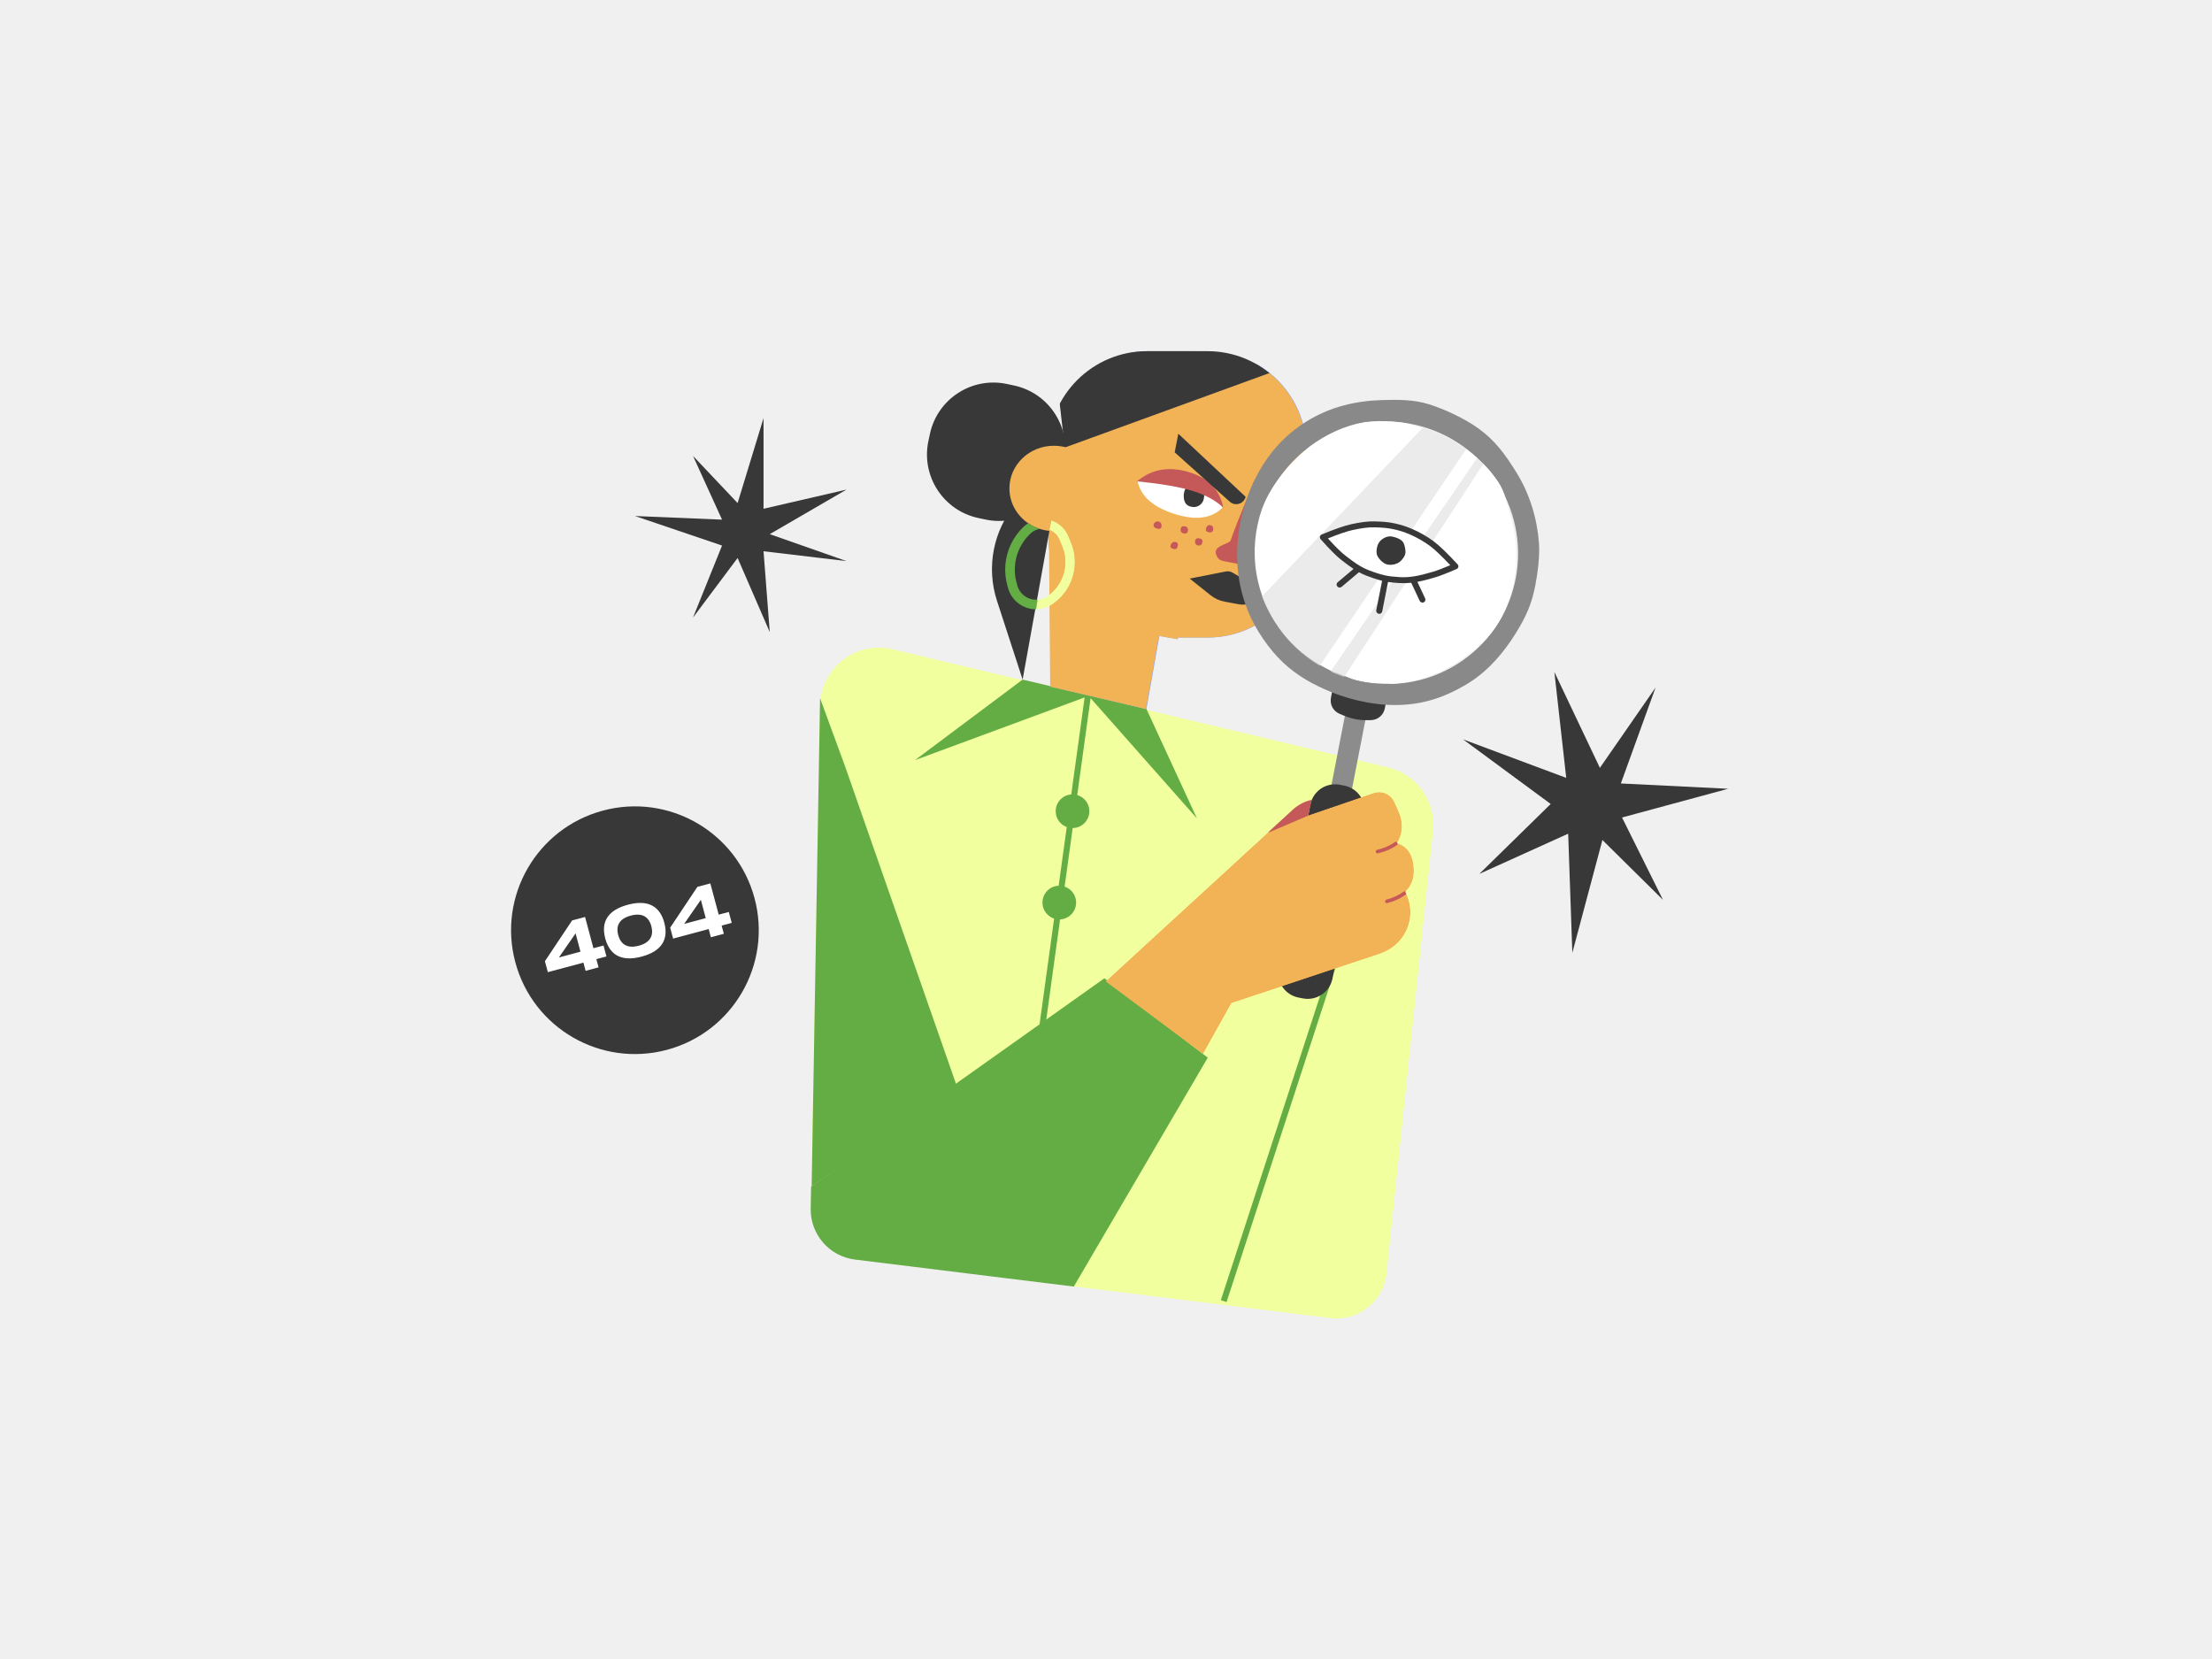
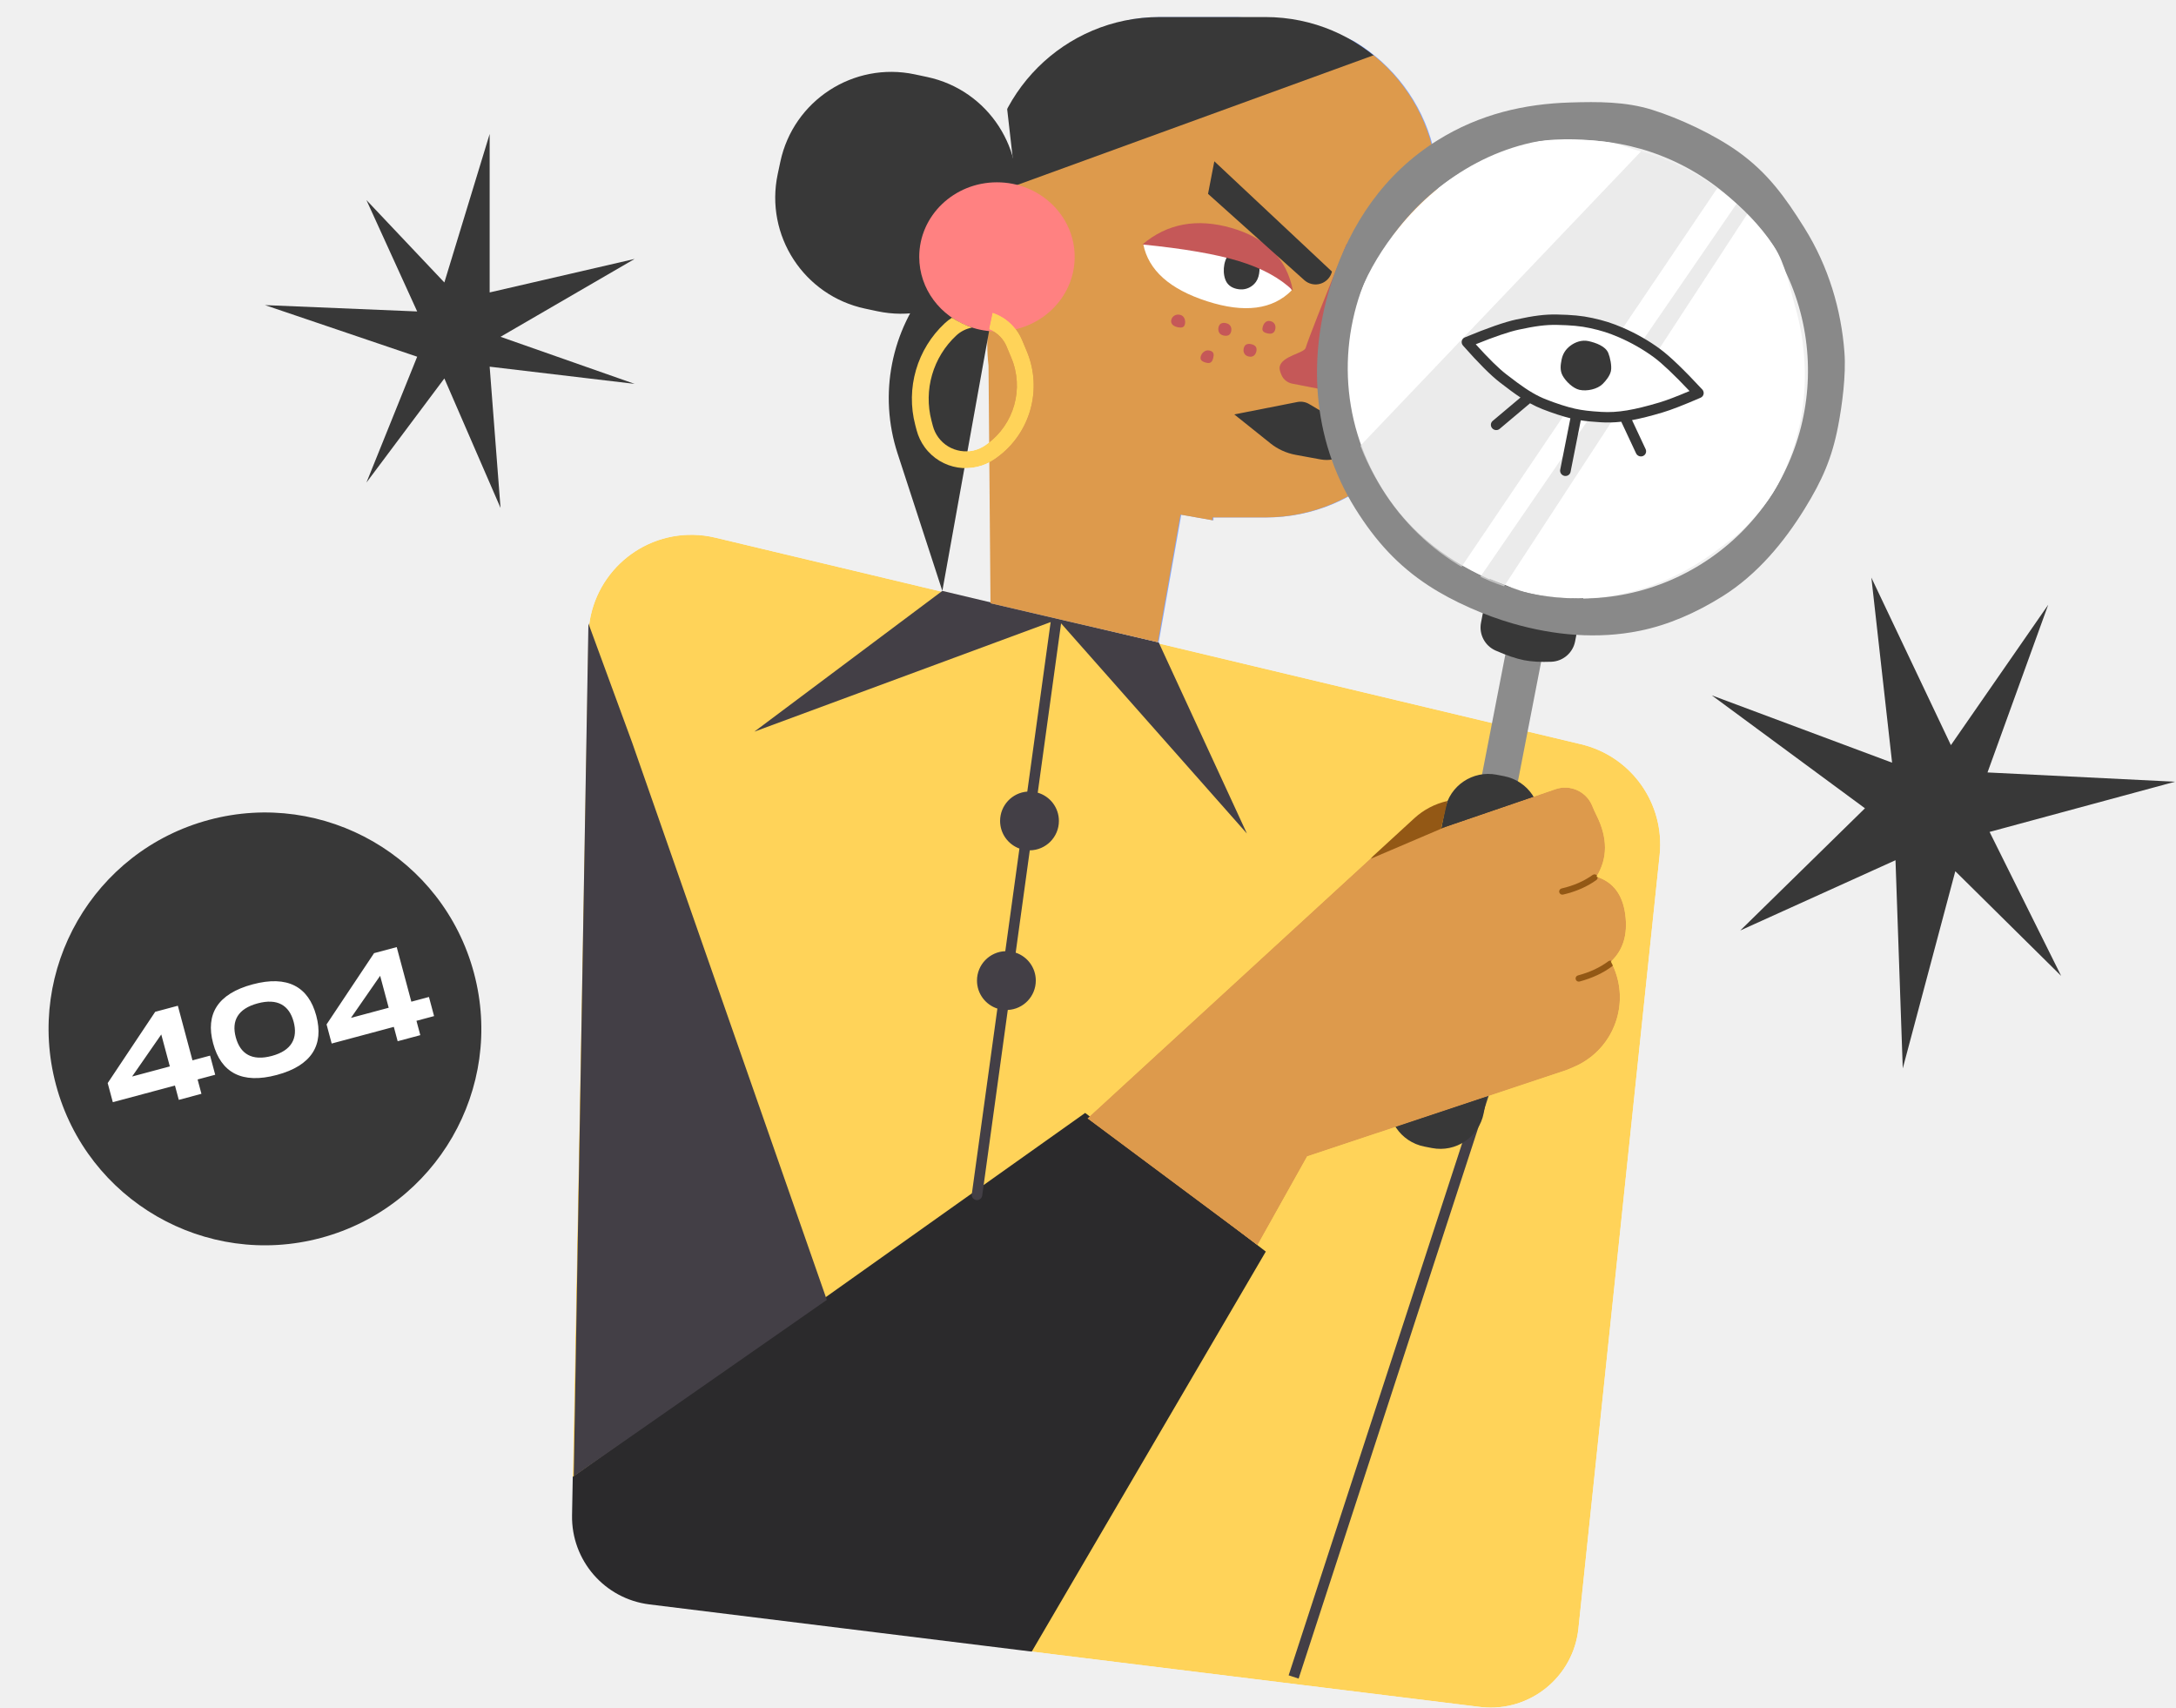
- <svg xmlns="http://www.w3.org/2000/svg" width="1840" height="1380" fill="none" viewBox="0 0 1840 1380">
-   <mask id="mask0" width="519" height="559" x="674" y="538" mask-type="alpha" maskUnits="userSpaceOnUse">
-     <path fill="#fff" d="M742.486 539.914L1154.8 638.294C1178.74 644.007 1194.73 666.595 1192.16 691.074L1153.49 1059.24C1151.07 1082.31 1130.41 1099.05 1107.34 1096.63C1107.08 1096.6 1106.83 1096.57 1106.58 1096.54L711.204 1047.74C689.862 1045.11 673.957 1026.78 674.356 1005.28L682.122 586.667C682.624 559.61 704.966 538.083 732.023 538.585C735.548 538.65 739.056 539.096 742.486 539.914Z" />
+ <svg xmlns="http://www.w3.org/2000/svg" width="1036" height="813" viewBox="0 0 1036 813" fill="none">
+   <mask id="mask0_495_530" style="mask-type:alpha" maskUnits="userSpaceOnUse" x="272" y="254" width="519" height="559">
+     <path d="M340.485 255.914L752.799 354.294C776.741 360.007 792.73 382.595 790.159 407.074L751.493 775.245C749.07 798.314 728.405 815.051 705.336 812.628C705.083 812.602 704.83 812.573 704.578 812.542L309.203 763.743C287.861 761.109 271.956 742.781 272.355 721.281L280.121 302.667C280.623 275.61 302.965 254.083 330.022 254.585C333.547 254.65 337.055 255.096 340.485 255.914Z" fill="white" />
  </mask>
-   <g mask="url(#mask0)">
-     <path fill="#F2FF9E" d="M742.486 539.914L1154.8 638.294C1178.74 644.007 1194.73 666.595 1192.16 691.074L1153.49 1059.24C1151.07 1082.31 1130.41 1099.05 1107.34 1096.63C1107.08 1096.6 1106.83 1096.57 1106.58 1096.54L711.204 1047.74C689.862 1045.11 673.957 1026.78 674.356 1005.28L682.122 586.667C682.624 559.61 704.966 538.083 732.023 538.585C735.548 538.65 739.056 539.096 742.486 539.914Z" />
-     <path fill="#63ad44" fill-rule="evenodd" d="M673.654 987.724L918.649 813.781L1004.65 879.781L886.149 1082.28L680.154 1062.78C676.796 1040.72 674.63 1024.05 673.654 1012.78C672.678 1001.51 672.678 993.16 673.654 987.724Z" clip-rule="evenodd" />
+   <g mask="url(#mask0_495_530)">
+     <path d="M340.485 255.914L752.799 354.294C776.741 360.007 792.73 382.595 790.159 407.074L751.493 775.245C749.07 798.314 728.405 815.051 705.336 812.628C705.083 812.602 704.83 812.573 704.578 812.542L309.203 763.743C287.861 761.109 271.956 742.781 272.355 721.281L280.121 302.667C280.623 275.61 302.965 254.083 330.022 254.585C333.547 254.65 337.055 255.096 340.485 255.914Z" fill="#FFD359" />
+     <path fill-rule="evenodd" clip-rule="evenodd" d="M271.654 703.725L516.649 529.781L602.649 595.781L484.149 798.281L278.154 778.781C274.796 756.717 272.63 740.05 271.654 728.781C270.678 717.512 270.678 709.16 271.654 703.725Z" fill="#2B2A2C" />
  </g>
-   <path fill="#63ad44" d="M907.154 580.708C907.157 580.844 907.15 580.982 907.131 581.122L896.072 661.337C901.894 663.033 906.149 668.41 906.149 674.78C906.149 682.466 899.956 688.705 892.288 688.78L885.572 737.493C891.137 739.345 895.149 744.594 895.149 750.78C895.149 758.29 889.236 764.419 881.812 764.765L869.631 853.122C869.442 854.489 868.181 855.445 866.813 855.257C865.445 855.068 864.489 853.807 864.678 852.439L876.855 764.11C871.224 762.297 867.149 757.014 867.149 750.78C867.149 743.225 873.134 737.067 880.622 736.79L887.357 687.939C881.985 685.982 878.149 680.829 878.149 674.78C878.149 667.403 883.856 661.358 891.096 660.819L902.178 580.439C902.193 580.329 902.215 580.223 902.243 580.119L761.154 632.28L850.654 565.28L953.654 589.78L995.654 680.78L907.154 580.708ZM1116.27 772.596L1121.03 774.147L1020.28 1083.06L1015.53 1081.51L1116.27 772.596ZM795.654 902.78L675.154 986.78L682.154 580.78L702.963 637.478L795.654 902.78Z" />
-   <mask id="mask1" width="215" height="301" x="872" y="292" mask-type="alpha" maskUnits="userSpaceOnUse">
-     <path fill="#fff" d="M979.735 530.326L979.694 592.047L874.091 586.298L873.024 458.067C872.646 454.872 872.451 451.622 872.451 448.326V374.146C872.451 328.859 909.164 292.146 954.451 292.146H1004.81C1050.1 292.146 1086.81 328.859 1086.81 374.146V448.326C1086.81 493.613 1050.1 530.326 1004.81 530.326H979.735Z" />
+   <path d="M505.152 296.709C505.155 296.845 505.148 296.983 505.129 297.123L494.07 377.338C499.892 379.034 504.147 384.411 504.147 390.781C504.147 398.467 497.954 404.706 490.286 404.781L483.57 453.494C489.135 455.346 493.147 460.595 493.147 466.781C493.147 474.291 487.234 480.42 479.81 480.766L467.629 569.123C467.44 570.49 466.179 571.446 464.811 571.258C463.443 571.069 462.487 569.808 462.676 568.44L474.854 480.111C469.222 478.298 465.147 473.015 465.147 466.781C465.147 459.226 471.132 453.068 478.62 452.791L485.355 403.94C479.983 401.983 476.147 396.83 476.147 390.781C476.147 383.404 481.854 377.359 489.094 376.82L500.176 296.44C500.191 296.33 500.213 296.224 500.241 296.12L359.152 348.281L448.652 281.281L551.652 305.781L593.652 396.781L505.152 296.709ZM714.27 488.597L719.024 490.148L618.279 799.056L613.526 797.506L714.27 488.597ZM393.652 618.781L273.152 702.781L280.152 296.781L300.961 353.479L393.652 618.781Z" fill="#433F46" />
+   <mask id="mask1_495_530" style="mask-type:alpha" maskUnits="userSpaceOnUse" x="470" y="8" width="215" height="301">
+     <path d="M577.733 246.326L577.692 308.048L472.089 302.298L471.022 174.067C470.644 170.873 470.449 167.622 470.449 164.326V90.147C470.449 44.859 507.162 8.146 552.449 8.146H602.808C648.096 8.146 684.808 44.859 684.808 90.147V164.326C684.808 209.613 648.096 246.326 602.808 246.326H577.733Z" fill="white" />
  </mask>
-   <g mask="url(#mask1)">
-     <path fill="#81A6FF" d="M964.411 529.003L953.654 589.78L850.654 565.78L871.869 439.312C872.052 436.1 872.425 432.865 872.997 429.619L885.878 356.567C893.742 311.967 936.272 282.188 980.871 290.052L1030.47 298.796C1075.06 306.66 1104.84 349.19 1096.98 393.79L1084.1 466.842C1076.24 511.442 1033.71 541.222 989.106 533.358L964.411 529.003Z" />
+   <g mask="url(#mask1_495_530)">
+     <path d="M562.411 245.003L551.654 305.78L448.654 281.78L469.869 155.312C470.052 152.1 470.425 148.865 470.997 145.619L483.878 72.567C491.742 27.967 534.272 -1.812 578.871 6.052L628.465 14.796C673.065 22.66 702.844 65.19 694.98 109.79L682.099 182.842C674.235 227.442 631.705 257.222 587.106 249.358L562.411 245.003Z" fill="#81A6FF" />
  </g>
-   <mask id="mask2" width="215" height="301" x="872" y="292" mask-type="alpha" maskUnits="userSpaceOnUse">
-     <path fill="#fff" d="M979.348 530.293L979.307 592.015L873.705 586.266L872.637 458.034C872.259 454.84 872.064 451.589 872.064 448.293V374.114C872.064 328.826 908.777 292.114 954.064 292.114H1004.42C1049.71 292.114 1086.42 328.826 1086.42 374.114V448.293C1086.42 493.581 1049.71 530.293 1004.42 530.293H979.348Z" />
+   <mask id="mask2_495_530" style="mask-type:alpha" maskUnits="userSpaceOnUse" x="470" y="8" width="215" height="301">
+     <path d="M577.346 246.293L577.306 308.015L471.703 302.265L470.635 174.034C470.257 170.84 470.062 167.589 470.062 164.293V90.113C470.062 44.826 506.775 8.113 552.062 8.113H602.421C647.709 8.113 684.421 44.826 684.421 90.113V164.293C684.421 209.58 647.709 246.293 602.421 246.293H577.346Z" fill="white" />
  </mask>
-   <g mask="url(#mask2)">
-     <path fill="#f1b355" d="M964.026 528.971L953.268 589.748L850.268 565.748L871.483 439.28C871.666 436.068 872.039 432.833 872.611 429.587L885.492 356.535C893.356 311.935 935.886 282.155 980.486 290.019L1030.08 298.764C1074.68 306.628 1104.46 349.158 1096.59 393.758L1083.71 466.81C1075.85 511.41 1033.32 541.189 988.72 533.325L964.026 528.971Z" />
-     <path fill="#383838" fill-rule="evenodd" d="M885.654 372.28L1082.15 300.78L967.475 275.78L876.654 293.206L885.654 372.28Z" clip-rule="evenodd" />
+   <g mask="url(#mask2_495_530)">
+     <path d="M562.025 244.97L551.267 305.747L448.267 281.747L469.483 155.279C469.665 152.067 470.038 148.832 470.61 145.586L483.491 72.534C491.355 27.934 533.885 -1.846 578.485 6.018L628.079 14.763C672.678 22.627 702.458 65.157 694.594 109.757L681.713 182.809C673.848 227.409 631.318 257.188 586.719 249.324L562.025 244.97Z" fill="#DD9A4C" />
+     <path fill-rule="evenodd" clip-rule="evenodd" d="M483.652 88.279L680.152 16.779L565.473 -8.221L474.652 9.205L483.652 88.279Z" fill="#383838" />
  </g>
-   <path fill="#383838" d="M843.439 320.65L837.57 319.403C808.398 313.202 779.723 331.824 773.523 360.995L772.275 366.864C766.075 396.036 784.696 424.711 813.868 430.911L819.737 432.159C848.909 438.359 877.583 419.738 883.784 390.566L885.032 384.697C891.232 355.526 872.611 326.851 843.439 320.65Z" />
-   <path fill="#383838" fill-rule="evenodd" d="M989.654 481.28L1006.85 495.036C1010.33 497.822 1014.45 499.702 1018.84 500.508L1030.75 502.696C1034.56 503.395 1038.49 502.69 1041.82 500.711L1055.15 492.78L1045.1 482.726C1043.25 480.88 1040.62 480.051 1038.05 480.504L1033.65 481.28L1025.28 476.331C1023.59 475.332 1021.59 474.99 1019.66 475.37L989.654 481.28Z" clip-rule="evenodd" />
-   <path stroke="#4F72C5" stroke-linecap="round" stroke-linejoin="round" stroke-width="3" d="M1095.15 399.78C1081.07 394.851 1065.83 396.613 1048.4 403.335" />
-   <path fill="#C55858" fill-rule="evenodd" d="M1017.21 466.617L1049.65 472.905C1052.36 473.431 1054.98 471.659 1055.51 468.948C1055.65 468.186 1055.62 467.4 1055.41 466.653C1051.64 453.123 1049.59 442.589 1049.26 435.05C1048.87 426.116 1047.21 422.45 1044.26 424.05L1045.65 400.08L1043.15 400.08C1031.39 428.901 1024.89 445.401 1023.65 449.58C1022.87 452.18 1012.33 453.391 1011.26 458.55C1011.06 459.499 1011.37 460.862 1012.17 462.637C1013.11 464.702 1014.99 466.185 1017.21 466.617Z" clip-rule="evenodd" />
-   <path fill="#8C8C8C" d="M1139.63 579.094L1122.55 575.774L1076.74 811.429L1093.82 814.749L1139.63 579.094Z" />
-   <path fill="#383838" d="M1118.18 653.493L1114.57 652.792C1103.18 650.579 1092.16 658.014 1089.95 669.399L1063.56 805.178C1061.34 816.563 1068.78 827.587 1080.16 829.8L1083.77 830.501C1095.15 832.714 1106.18 825.278 1108.39 813.893L1134.78 678.114C1137 666.729 1129.56 655.706 1118.18 653.493Z" />
-   <path fill="#383838" fill-rule="evenodd" d="M1135.29 545.516L1138.9 546.217C1150.29 548.43 1157.72 559.454 1155.51 570.838L1151.92 589.311C1150.86 594.772 1146.18 598.787 1140.62 599.011C1135.53 599.216 1131.21 598.973 1127.65 598.28C1123.92 597.556 1119.39 596.022 1114.07 593.679C1108.93 591.421 1106.05 585.909 1107.12 580.405L1110.67 562.123C1112.89 550.739 1123.91 543.303 1135.29 545.516Z" clip-rule="evenodd" />
-   <path fill="#898989" fill-rule="evenodd" d="M1047.29 526.16C1026.15 492.322 1024.68 452.624 1036.15 417.78C1045 390.895 1060.67 366.878 1086.38 350.808C1106.52 338.228 1127.94 333.426 1149.65 332.78C1162.67 332.393 1175.94 332.299 1188.65 336.28C1201.47 340.298 1218.11 348 1229.65 356.28C1243.53 366.247 1251.82 377.659 1261.12 392.543C1272.65 410.994 1278.64 431.567 1280.15 451.78C1280.95 462.488 1279.08 476.707 1277.15 486.78C1274.23 501.996 1269.58 512.644 1261.15 526.28C1251.46 541.944 1238.74 557.457 1222.03 567.895C1209.42 575.779 1196.18 581.537 1182.65 584.28C1162.6 588.346 1141.95 586.489 1122.15 580.78C1108.96 576.978 1093.94 570.483 1082.15 562.78C1067.68 553.33 1056.99 541.673 1047.29 526.16ZM1062.03 517.273C1094.03 568.488 1161.17 584.265 1211.98 552.513C1262.8 520.761 1278.05 453.503 1246.05 402.288C1214.04 351.074 1146.91 335.297 1096.09 367.049C1045.28 398.801 1030.03 466.059 1062.03 517.273Z" clip-rule="evenodd" />
-   <mask id="mask3" width="223" height="220" x="1042" y="349" mask-type="alpha" maskUnits="userSpaceOnUse">
-     <path fill="#fff" d="M1153.48 568.856C1177.84 568.856 1200.63 559.97 1218.83 546.354C1223.27 543.035 1227.78 539.942 1231.71 536.124C1246.04 522.183 1255.9 504.756 1261.03 485.359C1263.22 477.066 1264.4 468.315 1264.4 459.143C1264.4 409.154 1229.48 369.321 1183.25 356.088C1173.44 353.281 1164.2 349.43 1153.48 349.43C1118.3 349.43 1088.25 367.247 1067.92 392.51C1052.86 411.244 1042.55 433.343 1042.55 459.143C1042.55 480.185 1049.55 499.938 1059.93 516.636C1079.45 548.022 1113.49 568.856 1153.48 568.856Z" />
+   <path d="M441.439 36.651L435.57 35.403C406.398 29.202 377.723 47.824 371.523 76.996L370.275 82.865C364.075 112.036 382.696 140.711 411.868 146.912L417.737 148.159C446.909 154.36 475.583 135.738 481.784 106.567L483.032 100.698C489.232 71.526 470.611 42.851 441.439 36.651Z" fill="#383838" />
+   <path fill-rule="evenodd" clip-rule="evenodd" d="M587.652 197.28L604.846 211.036C608.329 213.822 612.448 215.702 616.836 216.508L628.746 218.696C632.554 219.395 636.486 218.69 639.814 216.711L653.152 208.78L643.098 198.726C641.252 196.88 638.621 196.051 636.05 196.504L631.652 197.28L623.277 192.331C621.587 191.332 619.588 190.99 617.661 191.37L587.652 197.28Z" fill="#383838" />
+   <path d="M693.154 115.78C679.071 110.851 663.826 112.613 646.402 119.335" stroke="#4F72C5" stroke-width="3" stroke-linecap="round" stroke-linejoin="round" />
+   <path fill-rule="evenodd" clip-rule="evenodd" d="M615.216 182.617L647.647 188.905C650.358 189.431 652.982 187.659 653.508 184.948C653.655 184.186 653.624 183.4 653.415 182.653C649.64 169.123 647.589 158.589 647.262 151.05C646.874 142.116 645.207 138.45 642.262 140.05L643.655 116.08L641.155 116.08C629.395 144.901 622.894 161.401 621.65 165.58C620.876 168.18 610.335 169.391 609.262 174.55C609.064 175.499 609.368 176.862 610.174 178.637C611.111 180.702 612.99 182.185 615.216 182.617Z" fill="#C55858" />
+   <path d="M737.627 295.093L720.547 291.773L674.74 527.428L691.82 530.748L737.627 295.093Z" fill="#8C8C8C" />
+   <path d="M716.174 369.493L712.567 368.792C701.182 366.579 690.159 374.014 687.946 385.399L661.553 521.178C659.34 532.563 666.776 543.587 678.161 545.8L681.767 546.501C693.152 548.714 704.175 541.278 706.388 529.893L732.781 394.114C734.994 382.729 727.558 371.706 716.174 369.493Z" fill="#383838" />
+   <path fill-rule="evenodd" clip-rule="evenodd" d="M733.29 261.517L736.896 262.218C748.281 264.431 755.716 275.454 753.503 286.839L749.913 305.311C748.851 310.772 744.175 314.788 738.617 315.012C733.53 315.217 729.206 314.973 725.645 314.281C721.918 313.556 717.391 312.023 712.063 309.679C706.93 307.421 704.045 301.91 705.115 296.405L708.669 278.124C710.882 266.739 721.905 259.304 733.29 261.517Z" fill="#383838" />
+   <path fill-rule="evenodd" clip-rule="evenodd" d="M645.291 242.16C624.146 208.322 622.681 168.624 634.147 133.78C642.995 106.895 658.664 82.878 684.381 66.808C704.513 54.228 725.942 49.426 747.647 48.781C760.664 48.393 773.941 48.299 786.647 52.281C799.466 56.298 816.113 64 827.647 72.281C841.53 82.247 849.822 93.659 859.122 108.543C870.652 126.994 876.64 147.567 878.147 167.78C878.946 178.488 877.079 192.707 875.147 202.78C872.23 217.996 867.578 228.644 859.147 242.28C849.463 257.944 836.736 273.457 820.032 283.895C807.415 291.779 794.179 297.537 780.647 300.28C760.595 304.346 739.948 302.489 720.147 296.78C706.958 292.978 691.941 286.483 680.147 278.78C665.677 269.33 654.984 257.673 645.291 242.16ZM660.029 233.273C692.031 284.488 759.167 300.265 809.982 268.513C860.796 236.761 876.046 169.503 844.044 118.288C812.041 67.074 744.905 51.297 694.091 83.049C643.277 114.801 628.027 182.059 660.029 233.273Z" fill="#898989" />
+   <mask id="mask3_495_530" style="mask-type:alpha" maskUnits="userSpaceOnUse" x="640" y="65" width="223" height="220">
+     <path d="M751.473 284.856C775.835 284.856 798.628 275.97 816.826 262.354C821.262 259.035 825.78 255.942 829.704 252.124C844.032 238.183 853.896 220.756 859.027 201.359C861.221 193.066 862.395 184.315 862.395 175.143C862.395 125.154 827.474 85.321 781.245 72.088C771.439 69.281 762.194 65.43 751.473 65.43C716.297 65.43 686.242 83.247 665.921 108.51C650.852 127.244 640.551 149.343 640.551 175.143C640.551 196.185 647.545 215.938 657.93 232.636C677.447 264.022 711.487 284.856 751.473 284.856Z" fill="white" />
  </mask>
-   <g mask="url(#mask3)">
-     <path fill="#fff" d="M1060.44 517.282C1073.34 537.942 1092.96 552.563 1114.15 560.781C1119.32 562.784 1124.33 564.976 1129.65 566.281C1149.06 571.044 1169.07 570.174 1188.24 564.246C1196.44 561.712 1204.48 558.07 1212.26 553.21C1254.65 526.72 1269.92 475.997 1256.65 429.781C1253.83 419.977 1252.2 410.096 1246.52 401.004C1227.88 371.173 1196.84 355.127 1164.65 351.281C1140.78 348.429 1116.58 351.404 1094.7 365.076C1076.85 376.226 1063.81 392.625 1055.15 410.281C1038.88 443.465 1039.25 483.372 1060.44 517.282Z" />
-     <path fill="#E0E0E0" fill-rule="evenodd" d="M1173.7 441.516C1168.93 439.496 1165.34 438.388 1160.05 437.262C1154.53 436.089 1149.21 435.865 1143.75 435.803C1137.39 435.73 1131.29 436.895 1125.01 438.334C1119.67 439.558 1111.65 442.463 1100.96 447.05C1108.17 455.342 1113.83 461.083 1117.95 464.274C1124.23 469.144 1130.16 473.761 1137.49 476.593C1140.52 477.761 1144.18 479.051 1147.68 480.03L1090.12 565.22L1044.41 501.719L1208.91 329.21L1234.23 351.928L1173.7 441.516ZM1191.06 451.404C1188.77 449.696 1186.3 448.071 1183.74 446.572L1242.32 361.31L1248.64 363.243L1191.06 451.404ZM1170.88 482.311L1105.71 582.081L1100.14 568.283L1159.34 482.095C1160.93 482.23 1162.52 482.326 1164.16 482.413C1166.41 482.533 1168.64 482.488 1170.88 482.311Z" clip-rule="evenodd" opacity=".653" />
-     <path fill="#383838" d="M1173.89 484.756C1170.53 485.133 1167.34 485.216 1164.1 485.013C1160.17 484.768 1157.3 484.508 1154.61 484.089L1149.75 508.632C1149.49 509.968 1148.17 510.819 1146.81 510.531C1145.45 510.243 1144.56 508.927 1144.82 507.59L1149.67 483.108C1145.77 482.158 1141.12 480.615 1136.5 478.812C1134.43 478.009 1132.46 477.079 1130.45 475.977L1115.98 488.161C1114.93 489.04 1113.35 488.903 1112.43 487.856C1111.52 486.808 1111.63 485.247 1112.67 484.368L1125.92 473.225C1124.5 472.292 1123.04 471.266 1121.49 470.132C1120 469.034 1118.87 468.178 1116.12 466.059C1111.8 462.736 1105.96 456.895 1098.54 448.5C1097.41 447.222 1097.85 445.255 1099.41 444.61C1110.22 440.123 1118.36 437.284 1123.89 436.087C1131.97 434.339 1137.45 433.588 1143.27 433.712C1150.34 433.862 1155.1 434.275 1160.13 435.379C1165.75 436.61 1169.54 437.817 1174.62 439.992C1180.81 442.647 1187.1 446.231 1192.42 450.161C1197.07 453.606 1203.73 460.003 1212.46 469.397C1213.63 470.654 1213.23 472.645 1211.67 473.319C1203.65 476.801 1197.62 479.14 1193.54 480.346C1188 481.987 1183.3 483.196 1179.02 483.987L1185.49 497.797C1186.07 499.047 1185.53 500.509 1184.27 501.062C1183.02 501.615 1181.52 501.049 1180.94 499.799L1173.89 484.756ZM1192.01 475.601C1195.31 474.624 1200.12 472.804 1206.39 470.145C1199.04 462.36 1193.38 457.001 1189.46 454.102C1184.47 450.412 1178.53 447.026 1172.69 444.526C1167.92 442.481 1164.44 441.373 1159.14 440.211C1154.49 439.193 1150.02 438.806 1143.26 438.662C1137.92 438.548 1132.78 439.252 1125.06 440.924C1120.42 441.928 1113.59 444.248 1104.61 447.878C1110.73 454.661 1115.59 459.437 1119.15 462.178C1121.88 464.273 1122.99 465.115 1124.44 466.182C1129.64 470 1133.77 472.463 1138.26 474.212C1143.15 476.119 1148.06 477.72 1151.9 478.56C1155.56 479.362 1158.81 479.728 1164.31 480.072C1172.26 480.568 1180.02 479.152 1192.01 475.601ZM1154 469.578C1150.87 468.892 1147.37 465.434 1145.92 462.718C1144.69 460.41 1144.91 457.942 1145.49 455.135C1146.08 452.298 1147.49 450.248 1149.56 448.654C1151.94 446.816 1155.15 445.691 1158.25 446.37C1161.78 447.143 1166.4 448.804 1167.71 452.039C1168.56 454.113 1169.46 458.196 1168.97 460.582C1168.49 462.907 1166.58 465.237 1165.05 466.763C1162.56 469.247 1157.59 470.364 1154 469.578Z" />
+   <g mask="url(#mask3_495_530)">
+     <path d="M658.434 233.281C671.344 253.941 690.958 268.562 712.148 276.78C717.314 278.783 722.331 280.975 727.648 282.28C747.064 287.043 767.07 286.173 786.238 280.246C794.434 277.711 802.477 274.069 810.256 269.209C852.649 242.719 867.924 191.996 854.648 145.78C851.832 135.976 850.199 126.095 844.518 117.003C825.878 87.172 794.842 71.126 762.648 67.28C738.776 64.428 714.576 67.403 692.696 81.075C674.851 92.225 661.807 108.624 653.148 126.28C636.875 159.464 637.245 199.371 658.434 233.281Z" fill="white" />
+     <path opacity="0.653" fill-rule="evenodd" clip-rule="evenodd" d="M771.702 157.517C766.927 155.497 763.341 154.389 758.043 153.263C752.526 152.09 747.207 151.866 741.752 151.804C735.386 151.731 729.29 152.896 723.009 154.335C717.669 155.559 709.652 158.464 698.958 163.051C706.167 171.343 711.829 177.084 715.944 180.275C722.225 185.145 728.162 189.762 735.492 192.594C738.516 193.762 742.181 195.052 745.68 196.031L688.121 281.221L642.412 217.72L806.906 45.211L832.232 67.929L771.702 157.517ZM789.059 167.405C786.765 165.697 784.294 164.072 781.743 162.573L840.314 77.311L846.638 79.244L789.059 167.405ZM768.873 198.312L703.713 298.082L698.133 284.284L757.34 198.096C758.926 198.231 760.52 198.327 762.161 198.414C764.403 198.534 766.641 198.489 768.873 198.312Z" fill="#E0E0E0" />
+     <path d="M771.893 200.755C768.525 201.132 765.341 201.215 762.095 201.012C758.168 200.767 755.301 200.507 752.61 200.089L747.749 224.631C747.484 225.968 746.167 226.818 744.806 226.53C743.446 226.243 742.557 224.926 742.822 223.59L747.671 199.107C743.765 198.157 739.121 196.615 734.494 194.812C732.432 194.008 730.454 193.079 728.451 191.977L713.973 204.161C712.929 205.039 711.344 204.903 710.432 203.855C709.521 202.808 709.628 201.246 710.672 200.368L723.914 189.224C722.498 188.292 721.035 187.265 719.491 186.131C717.997 185.034 716.871 184.178 714.116 182.059C709.794 178.735 703.955 172.894 696.538 164.499C695.41 163.222 695.848 161.255 697.404 160.609C708.221 156.122 716.361 153.284 721.89 152.086C729.963 150.338 735.443 149.588 741.268 149.712C748.335 149.862 753.094 150.275 758.13 151.378C763.744 152.609 767.541 153.816 772.615 155.991C778.81 158.647 785.1 162.23 790.415 166.161C795.073 169.605 801.73 176.002 810.457 185.397C811.624 186.653 811.225 188.644 809.67 189.319C801.644 192.8 795.615 195.139 791.543 196.345C786.001 197.986 781.297 199.195 777.02 199.986L783.485 213.796C784.07 215.047 783.526 216.508 782.27 217.061C781.014 217.614 779.521 217.048 778.935 215.798L771.893 200.755ZM790.013 191.601C793.312 190.624 798.114 188.803 804.392 186.145C797.04 178.36 791.377 173.001 787.456 170.101C782.466 166.411 776.524 163.026 770.691 160.526C765.921 158.481 762.435 157.373 757.133 156.211C752.49 155.193 748.022 154.805 741.259 154.661C735.917 154.548 730.778 155.252 723.058 156.923C718.421 157.927 711.587 160.247 702.604 163.877C708.725 170.661 713.588 175.436 717.153 178.177C719.877 180.272 720.984 181.114 722.437 182.181C727.635 185.999 731.767 188.462 736.258 190.212C741.151 192.119 746.061 193.719 749.896 194.56C753.555 195.362 756.809 195.728 762.313 196.071C770.262 196.568 778.022 195.151 790.013 191.601ZM752.001 185.577C748.873 184.892 745.368 181.434 743.921 178.718C742.691 176.41 742.911 173.941 743.49 171.135C744.074 168.298 745.488 166.247 747.555 164.654C749.94 162.816 753.149 161.69 756.25 162.37C759.777 163.143 764.393 164.803 765.711 168.039C766.556 170.113 767.461 174.195 766.97 176.582C766.49 178.906 764.575 181.236 763.047 182.762C760.56 185.247 755.587 186.363 752.001 185.577Z" fill="#383838" />
  </g>
-   <path fill="#fff" fill-rule="evenodd" d="M946.333 400.302C948.795 412.642 958.918 421.677 976.701 427.405C994.484 433.133 1007.91 431.405 1016.98 422.222C1010.43 407.506 1001.02 398.228 988.764 394.386C976.506 390.545 962.363 392.517 946.333 400.302Z" clip-rule="evenodd" />
-   <path fill="#383838" fill-rule="evenodd" d="M992.491 421.758C995.392 421.96 998.247 420.574 999.95 418.198C1001 416.738 1001.49 414.865 1001.63 412.874C1001.78 410.829 1001.58 408.984 1000.71 407.367C999.339 404.844 996.67 403.003 993.816 402.804C991.308 402.628 988.792 403.229 987.104 405.055C985.641 406.639 984.844 409.257 984.674 411.688C984.506 414.092 984.954 416.831 986.158 418.594C987.574 420.669 989.959 421.581 992.491 421.758Z" clip-rule="evenodd" />
-   <path fill="#C55858" fill-rule="evenodd" d="M945.907 400.38C965.699 402.351 981.036 405.001 991.919 408.329C1002.8 411.658 1011.35 416.312 1017.55 422.291C1014.62 407.212 1004.89 397.292 988.367 392.532C971.847 387.771 957.693 390.387 945.907 400.38Z" clip-rule="evenodd" />
-   <path fill="#383838" fill-rule="evenodd" d="M1022.97 417.344L977.148 376.28L980.148 360.78L1036.15 413.28C1035.08 417.594 1030.73 420.228 1026.41 419.164C1025.13 418.848 1023.95 418.223 1022.97 417.344Z" clip-rule="evenodd" />
-   <path fill="#383838" fill-rule="evenodd" d="M850.654 565.28L829.325 499.811C820.204 471.816 826.221 441.096 845.227 418.61L885.654 370.78L850.654 565.28Z" clip-rule="evenodd" />
-   <mask id="mask4" width="258" height="219" x="919" y="658" mask-type="alpha" maskUnits="userSpaceOnUse">
-     <path fill="#fff" d="M919.644 816.425L1075.36 673.515C1079.81 669.431 1085.25 666.591 1091.15 665.281L1088.15 678.281L1142.59 659.663C1149.65 657.249 1157.36 660.795 1160.12 667.727C1160.67 669.086 1161.32 670.534 1162.09 672.07C1167.49 682.855 1167.49 692.603 1162.09 701.314C1169.98 703.803 1174.56 709.818 1175.8 719.358C1177.05 728.899 1174.76 736.366 1168.95 741.758C1178.35 759.276 1171.77 781.096 1154.25 790.496C1153.26 791.029 1152.24 791.515 1151.2 791.952L1147.76 793.403L1024.35 834.469L1000.67 876.781L919.644 816.425Z" />
+   <path fill-rule="evenodd" clip-rule="evenodd" d="M544.331 116.301C546.793 128.641 556.916 137.676 574.699 143.404C592.482 149.132 605.908 147.404 614.977 138.221C608.424 123.505 599.019 114.227 586.762 110.386C574.504 106.544 560.361 108.516 544.331 116.301Z" fill="white" />
+   <path fill-rule="evenodd" clip-rule="evenodd" d="M590.49 137.758C593.391 137.96 596.246 136.574 597.949 134.198C598.994 132.738 599.493 130.865 599.632 128.874C599.775 126.829 599.583 124.984 598.706 123.367C597.338 120.844 594.669 119.003 591.815 118.804C589.307 118.628 586.791 119.229 585.103 121.055C583.64 122.639 582.843 125.257 582.673 127.688C582.505 130.092 582.953 132.831 584.157 134.594C585.573 136.669 587.958 137.581 590.49 137.758Z" fill="#383838" />
+   <path fill-rule="evenodd" clip-rule="evenodd" d="M543.907 116.38C563.699 118.351 579.036 121.001 589.919 124.329C600.802 127.658 609.347 132.312 615.553 138.291C612.616 123.212 602.887 113.292 586.367 108.532C569.847 103.771 555.693 106.387 543.907 116.38Z" fill="#C55858" />
+   <path fill-rule="evenodd" clip-rule="evenodd" d="M620.97 133.345L575.148 92.281L578.148 76.781L634.148 129.281C633.084 133.594 628.725 136.229 624.412 135.165C623.133 134.849 621.951 134.224 620.97 133.345Z" fill="#383838" />
+   <path fill-rule="evenodd" clip-rule="evenodd" d="M448.652 281.281L427.323 215.812C418.202 187.817 424.219 157.097 443.225 134.611L483.652 86.781L448.652 281.281Z" fill="#383838" />
+   <mask id="mask4_495_530" style="mask-type:alpha" maskUnits="userSpaceOnUse" x="517" y="374" width="258" height="219">
+     <path d="M517.645 532.425L673.357 389.514C677.807 385.43 683.254 382.59 689.15 381.28L686.15 394.28L740.589 375.663C747.649 373.248 755.362 376.795 758.125 383.726C758.666 385.086 759.322 386.533 760.091 388.069C765.493 398.854 765.493 408.602 760.091 417.313C767.986 419.802 772.556 425.817 773.803 435.358C775.049 444.899 772.764 452.365 766.947 457.758C776.347 475.275 769.766 497.096 752.249 506.496C751.256 507.028 750.239 507.514 749.201 507.952L745.756 509.402L622.352 550.469L598.668 592.78L517.645 532.425Z" fill="white" />
  </mask>
-   <g mask="url(#mask4)">
-     <path fill="#f1b355" d="M919.644 816.425L1075.36 673.515C1079.81 669.431 1085.25 666.591 1091.15 665.281L1088.15 678.281L1142.59 659.663C1149.65 657.249 1157.36 660.795 1160.12 667.727C1160.67 669.086 1161.32 670.534 1162.09 672.07C1167.49 682.855 1167.49 692.603 1162.09 701.314C1169.98 703.803 1174.56 709.818 1175.8 719.358C1177.05 728.899 1174.76 736.366 1168.95 741.758C1178.35 759.276 1171.77 781.096 1154.25 790.496C1153.26 791.029 1152.24 791.515 1151.2 791.952L1147.76 793.403L1024.35 834.469L1000.67 876.781L919.644 816.425Z" />
-     <path fill="#C55858" fill-rule="evenodd" d="M1092.15 676.781L1054.64 692.781C1062.24 681.704 1068.91 673.871 1074.65 669.281C1080.39 664.691 1087.05 661.858 1094.65 660.781L1092.15 676.781Z" clip-rule="evenodd" />
-     <path fill="#C55858" d="M1167.75 741.579C1168.41 741.083 1169.35 741.22 1169.85 741.883C1170.34 742.547 1170.2 743.487 1169.54 743.983C1165.22 747.213 1160.04 749.627 1154.03 751.23C1153.23 751.444 1152.41 750.968 1152.19 750.167C1151.98 749.367 1152.46 748.545 1153.26 748.331C1158.91 746.823 1163.74 744.571 1167.75 741.579ZM1160.28 700.491C1160.96 700.008 1161.89 700.163 1162.38 700.837C1162.86 701.51 1162.7 702.447 1162.03 702.929C1157.54 706.146 1152.25 708.451 1146.16 709.847C1145.36 710.032 1144.55 709.528 1144.37 708.72C1144.18 707.913 1144.69 707.108 1145.49 706.923C1151.2 705.613 1156.13 703.468 1160.28 700.491Z" />
+   <g mask="url(#mask4_495_530)">
+     <path d="M517.645 532.425L673.357 389.514C677.807 385.43 683.254 382.59 689.15 381.28L686.15 394.28L740.589 375.663C747.649 373.248 755.362 376.795 758.125 383.726C758.666 385.086 759.322 386.533 760.091 388.069C765.493 398.854 765.493 408.602 760.091 417.313C767.986 419.802 772.556 425.817 773.803 435.358C775.049 444.899 772.764 452.365 766.947 457.758C776.347 475.275 769.766 497.096 752.249 506.496C751.256 507.028 750.239 507.514 749.201 507.952L745.756 509.402L622.352 550.469L598.668 592.78L517.645 532.425Z" fill="#DD9A4C" />
+     <path fill-rule="evenodd" clip-rule="evenodd" d="M690.15 392.779L652.645 408.779C660.243 397.703 666.912 389.869 672.65 385.279C678.388 380.689 685.055 377.856 692.65 376.779L690.15 392.779Z" fill="#935815" />
+     <path d="M765.746 457.578C766.41 457.082 767.35 457.219 767.846 457.882C768.341 458.546 768.205 459.486 767.541 459.982C763.215 463.212 758.041 465.626 752.03 467.229C751.23 467.443 750.408 466.967 750.194 466.166C749.981 465.366 750.457 464.544 751.257 464.331C756.912 462.822 761.739 460.57 765.746 457.578ZM758.284 416.49C758.957 416.007 759.895 416.162 760.377 416.836C760.859 417.509 760.704 418.446 760.031 418.929C755.541 422.145 750.248 424.45 744.164 425.846C743.357 426.031 742.552 425.527 742.366 424.719C742.181 423.912 742.686 423.107 743.493 422.922C749.201 421.612 754.128 419.467 758.284 416.49Z" fill="#935815" />
  </g>
-   <path fill="#f1b355" fill-rule="evenodd" d="M876.654 441.78C897.089 441.78 913.654 425.886 913.654 406.28C913.654 386.674 897.089 370.78 876.654 370.78C856.22 370.78 839.654 386.674 839.654 406.28C839.654 421.604 849.774 434.66 863.951 439.633C867.912 441.022 872.191 441.78 876.654 441.78Z" clip-rule="evenodd" />
-   <mask id="mask5" width="59" height="75" x="836" y="432" mask-type="alpha" maskUnits="userSpaceOnUse">
-     <path fill="#fff" d="M855.197 435.259C858.112 437.043 861.268 438.66 864.751 439.956C862.055 440.45 859.462 441.692 857.304 443.695C846.176 454.026 841.641 469.644 845.504 484.328L846.142 486.752C846.654 488.697 847.523 490.53 848.705 492.158C853.972 499.41 864.12 501.02 871.372 495.753L872.001 495.297C884.883 485.941 889.635 468.951 883.473 454.27L881.2 448.853C880.523 447.241 879.568 445.76 878.378 444.478C876.794 442.772 874.904 441.52 872.871 440.728C873.756 436.535 874.311 433.902 874.535 432.831C878.13 433.996 881.487 436.069 884.241 439.035C886.069 441.004 887.537 443.28 888.576 445.757L890.85 451.174C898.448 469.279 892.589 490.233 876.702 501.77L876.073 502.227C865.246 510.089 850.095 507.686 842.232 496.859C840.467 494.429 839.17 491.692 838.406 488.787L837.768 486.363C833.153 468.825 838.57 450.171 851.861 437.832C852.912 436.857 854.029 436 855.197 435.259Z" />
+   <path fill-rule="evenodd" clip-rule="evenodd" d="M474.652 157.781C495.087 157.781 511.652 141.887 511.652 122.281C511.652 102.675 495.087 86.781 474.652 86.781C454.218 86.781 437.652 102.675 437.652 122.281C437.652 137.605 447.772 150.661 461.949 155.633C465.91 157.023 470.189 157.781 474.652 157.781Z" fill="#FF8181" />
+   <mask id="mask5_495_530" style="mask-type:alpha" maskUnits="userSpaceOnUse" x="434" y="148" width="59" height="75">
+     <path d="M453.197 151.258C456.112 153.043 459.268 154.659 462.751 155.956C460.055 156.449 457.462 157.691 455.304 159.695C444.176 170.025 439.641 185.643 443.504 200.327L444.142 202.751C444.654 204.697 445.523 206.53 446.705 208.158C451.972 215.41 462.12 217.019 469.372 211.753L470.001 211.296C482.883 201.941 487.635 184.95 481.473 170.27L479.2 164.852C478.523 163.24 477.568 161.759 476.378 160.478C474.794 158.771 472.904 157.519 470.871 156.728C471.756 152.534 472.311 149.902 472.535 148.83C476.13 149.995 479.487 152.068 482.241 155.035C484.069 157.004 485.537 159.279 486.576 161.757L488.85 167.174C496.448 185.279 490.589 206.232 474.702 217.769L474.073 218.226C463.246 226.089 448.095 223.685 440.232 212.858C438.467 210.428 437.17 207.691 436.406 204.787L435.768 202.363C431.153 184.825 436.57 166.17 449.861 153.832C450.912 152.857 452.029 151.999 453.197 151.258Z" fill="white" />
  </mask>
-   <g mask="url(#mask5)">
-     <path fill="#F2FF9E" d="M855.197 435.259C858.112 437.043 861.268 438.66 864.751 439.956C862.055 440.45 859.462 441.692 857.304 443.695C846.176 454.026 841.641 469.644 845.504 484.328L846.142 486.752C846.654 488.697 847.523 490.53 848.705 492.158C853.972 499.41 864.12 501.02 871.372 495.753L872.001 495.297C884.883 485.941 889.635 468.951 883.473 454.27L881.2 448.853C880.523 447.241 879.568 445.76 878.378 444.478C876.794 442.772 874.904 441.52 872.871 440.728C873.756 436.535 874.311 433.902 874.535 432.831C878.13 433.996 881.487 436.069 884.241 439.035C886.069 441.004 887.537 443.28 888.576 445.757L890.85 451.174C898.448 469.279 892.589 490.233 876.702 501.77L876.073 502.227C865.246 510.089 850.095 507.686 842.232 496.859C840.467 494.429 839.17 491.692 838.406 488.787L837.768 486.363C833.153 468.825 838.57 450.171 851.861 437.832C852.912 436.857 854.029 436 855.197 435.259Z" />
-     <path fill="#63ad44" fill-rule="evenodd" d="M840.148 417.78L876.648 414.28L858.148 529.78L825.648 521.78L840.148 417.78Z" clip-rule="evenodd" />
+   <g mask="url(#mask5_495_530)">
+     <path d="M453.197 151.258C456.112 153.043 459.268 154.659 462.751 155.956C460.055 156.449 457.462 157.691 455.304 159.695C444.176 170.025 439.641 185.643 443.504 200.327L444.142 202.751C444.654 204.697 445.523 206.53 446.705 208.158C451.972 215.41 462.12 217.019 469.372 211.753L470.001 211.296C482.883 201.941 487.635 184.95 481.473 170.27L479.2 164.852C478.523 163.24 477.568 161.759 476.378 160.478C474.794 158.771 472.904 157.519 470.871 156.728C471.756 152.534 472.311 149.902 472.535 148.83C476.13 149.995 479.487 152.068 482.241 155.035C484.069 157.004 485.537 159.279 486.576 161.757L488.85 167.174C496.448 185.279 490.589 206.232 474.702 217.769L474.073 218.226C463.246 226.089 448.095 223.685 440.232 212.858C438.467 210.428 437.17 207.691 436.406 204.787L435.768 202.363C431.153 184.825 436.57 166.17 449.861 153.832C450.912 152.857 452.029 151.999 453.197 151.258Z" fill="#FFD359" />
+     <path fill-rule="evenodd" clip-rule="evenodd" d="M438.148 133.779L474.648 130.279L456.148 245.779L423.648 237.779L438.148 133.779Z" fill="#FFD359" />
  </g>
-   <path fill="#383838" fill-rule="evenodd" d="M635.129 347.78V423.204L704.148 407.257L640.305 444.323L704.148 466.734L635.129 458.545L640.305 525.78L613.56 464.148L576.462 513.712L600.619 453.804C552.305 437.427 528.148 429.238 528.148 429.238C528.148 429.238 552.305 430.244 600.619 432.255L576.462 379.243L613.56 418.463L635.129 347.78ZM1307.91 792.576L1304.45 693.484L1230.54 726.934L1289.91 668.764L1216.99 615.013L1302.83 647.052L1292.96 558.955L1330.83 638.704L1377.16 571.889L1348.26 651.702C1407.79 654.644 1437.56 656.115 1437.56 656.115C1437.56 656.115 1408.12 664.081 1349.25 680.014L1383.33 748.556L1332.93 698.725L1307.91 792.576Z" clip-rule="evenodd" />
-   <path fill="#383838" fill-rule="evenodd" d="M535.027 717.754L553.991 764.735L517.253 759.895L553.026 777.681C526.345 797.513 513.004 807.428 513.004 807.428C513.004 807.428 529.443 801.339 562.321 789.159L575.254 831.521L573.697 789.069L614.57 810.326L582.804 776.753L623.212 751.253L579.435 766.938L597.558 719.573L567.56 757.929L535.027 717.754Z" clip-rule="evenodd" />
-   <path fill="#383838" d="M554.807 873.271C609.754 858.548 642.362 802.069 627.639 747.122C612.916 692.175 556.437 659.567 501.49 674.29C446.543 689.013 413.935 745.492 428.658 800.439C443.381 855.386 499.86 887.994 554.807 873.271Z" />
-   <path fill="#fff" d="M502.02 786.504L504.459 795.607L496.074 797.854L497.904 804.681L487.124 807.57L485.295 800.742L455.71 808.669L453.271 799.567L475.891 765.648L486.671 762.76L493.635 788.751L502.02 786.504ZM464.889 796.453L482.856 791.639L478.78 776.428L464.889 796.453ZM533.817 795.7C517.168 800.161 507.209 794.614 503.47 780.66C499.747 766.766 505.615 757.042 522.263 752.581C538.852 748.136 548.871 753.668 552.578 767.502C556.301 781.395 550.406 791.255 533.817 795.7ZM531.394 786.657C540.856 784.122 543.9 778.235 541.798 770.39C539.712 762.605 534.149 759.089 524.686 761.624C515.224 764.16 512.148 769.926 514.25 777.771C516.368 785.677 521.932 789.192 531.394 786.657ZM606.224 758.583L608.663 767.686L600.279 769.933L602.108 776.76L591.328 779.648L589.499 772.821L559.914 780.748L557.475 771.645L580.095 737.727L590.875 734.839L597.839 760.83L606.224 758.583ZM569.093 768.532L587.06 763.718L582.984 748.507L569.093 768.532Z" />
-   <path fill="#C55858" fill-rule="evenodd" d="M984.474 443.704C982.321 443.207 981.776 441.395 982.148 439.781C982.521 438.166 983.671 437.361 985.823 437.858C987.976 438.354 988.521 440.166 988.148 441.781C987.776 443.395 986.626 444.201 984.474 443.704ZM1005.47 442.704C1003.32 442.207 1002.78 441.395 1003.15 439.781C1003.52 438.166 1004.67 436.361 1006.82 436.858C1008.98 437.354 1009.52 439.166 1009.15 440.781C1008.78 442.395 1007.63 443.201 1005.47 442.704ZM996.474 453.704C994.321 453.207 993.776 451.395 994.148 449.781C994.521 448.166 995.671 447.361 997.823 447.858C999.976 448.354 1000.52 449.666 1000.15 451.281C999.776 452.895 998.626 454.201 996.474 453.704ZM976.474 456.704C974.321 456.207 973.276 455.395 973.648 453.781C974.021 452.166 975.671 450.361 977.823 450.858C979.976 451.354 980.021 452.666 979.648 454.281C979.276 455.895 978.626 457.201 976.474 456.704ZM962.474 439.704C960.321 439.207 959.276 437.895 959.648 436.281C960.021 434.666 961.671 433.361 963.823 433.858C965.976 434.354 966.521 436.666 966.148 438.281C965.776 439.895 964.626 440.201 962.474 439.704Z" clip-rule="evenodd" />
+   <path fill-rule="evenodd" clip-rule="evenodd" d="M233.129 63.781V139.205L302.148 123.258L238.305 160.324L302.148 182.735L233.129 174.546L238.305 241.781L211.56 180.149L174.462 229.713L198.619 169.805C150.305 153.428 126.148 145.239 126.148 145.239C126.148 145.239 150.305 146.245 198.619 148.256L174.462 95.244L211.56 134.464L233.129 63.781ZM905.912 508.577L902.452 409.485L828.54 442.935L887.912 384.765L814.995 331.014L900.831 363.053L890.964 274.956L928.83 354.705L975.156 287.89L946.258 367.703C1005.79 370.645 1035.56 372.116 1035.56 372.116C1035.56 372.116 1006.12 380.082 947.246 396.015L981.325 464.557L930.926 414.726L905.912 508.577Z" fill="#383838" />
+   <path fill-rule="evenodd" clip-rule="evenodd" d="M133.026 433.753L151.989 480.734L115.251 475.894L151.024 493.68C124.343 513.512 111.002 523.428 111.002 523.428C111.002 523.428 127.441 517.338 160.319 505.158L173.252 547.52L171.695 505.069L212.568 526.325L180.802 492.752L221.211 467.252L177.433 482.937L195.556 435.572L165.558 473.928L133.026 433.753Z" fill="#383838" />
+   <path d="M152.807 589.272C207.754 574.549 240.362 518.07 225.639 463.123C210.916 408.176 154.437 375.568 99.49 390.291C44.543 405.014 11.935 461.493 26.658 516.44C41.381 571.387 97.86 603.995 152.807 589.272Z" fill="#383838" />
+   <path d="M100.022 502.504L102.461 511.607L94.076 513.854L95.906 520.681L85.126 523.57L83.297 516.742L53.712 524.669L51.273 515.567L73.893 481.648L84.673 478.76L91.637 504.751L100.022 502.504ZM62.891 512.453L80.858 507.639L76.782 492.428L62.891 512.453ZM131.819 511.7C115.17 516.161 105.211 510.614 101.472 496.66C97.749 482.766 103.617 473.042 120.265 468.581C136.854 464.136 146.873 469.668 150.58 483.502C154.303 497.395 148.408 507.255 131.819 511.7ZM129.396 502.657C138.858 500.122 141.902 494.235 139.8 486.39C137.714 478.605 132.151 475.089 122.688 477.624C113.226 480.16 110.15 485.926 112.252 493.771C114.37 501.677 119.934 505.192 129.396 502.657ZM204.226 474.583L206.665 483.686L198.281 485.933L200.11 492.76L189.33 495.648L187.501 488.821L157.916 496.748L155.477 487.645L178.097 453.727L188.877 450.839L195.841 476.83L204.226 474.583ZM167.095 484.532L185.062 479.718L180.986 464.507L167.095 484.532Z" fill="white" />
+   <path fill-rule="evenodd" clip-rule="evenodd" d="M582.474 159.703C580.321 159.206 579.776 157.395 580.148 155.78C580.521 154.166 581.671 153.36 583.823 153.857C585.976 154.354 586.521 156.166 586.148 157.78C585.776 159.395 584.626 160.2 582.474 159.703ZM603.474 158.703C601.321 158.206 600.776 157.395 601.148 155.78C601.521 154.166 602.671 152.36 604.823 152.857C606.976 153.354 607.521 155.166 607.148 156.78C606.776 158.395 605.626 159.2 603.474 158.703ZM594.474 169.703C592.321 169.206 591.776 167.395 592.148 165.78C592.521 164.166 593.671 163.36 595.823 163.857C597.976 164.354 598.521 165.666 598.148 167.28C597.776 168.895 596.626 170.2 594.474 169.703ZM574.474 172.703C572.321 172.206 571.276 171.395 571.648 169.78C572.021 168.166 573.671 166.36 575.823 166.857C577.976 167.354 578.021 168.666 577.648 170.28C577.276 171.895 576.626 173.2 574.474 172.703ZM560.474 155.703C558.321 155.206 557.276 153.895 557.648 152.28C558.021 150.666 559.671 149.36 561.823 149.857C563.976 150.354 564.521 152.666 564.148 154.28C563.776 155.895 562.626 156.2 560.474 155.703Z" fill="#C55858" />
</svg>
